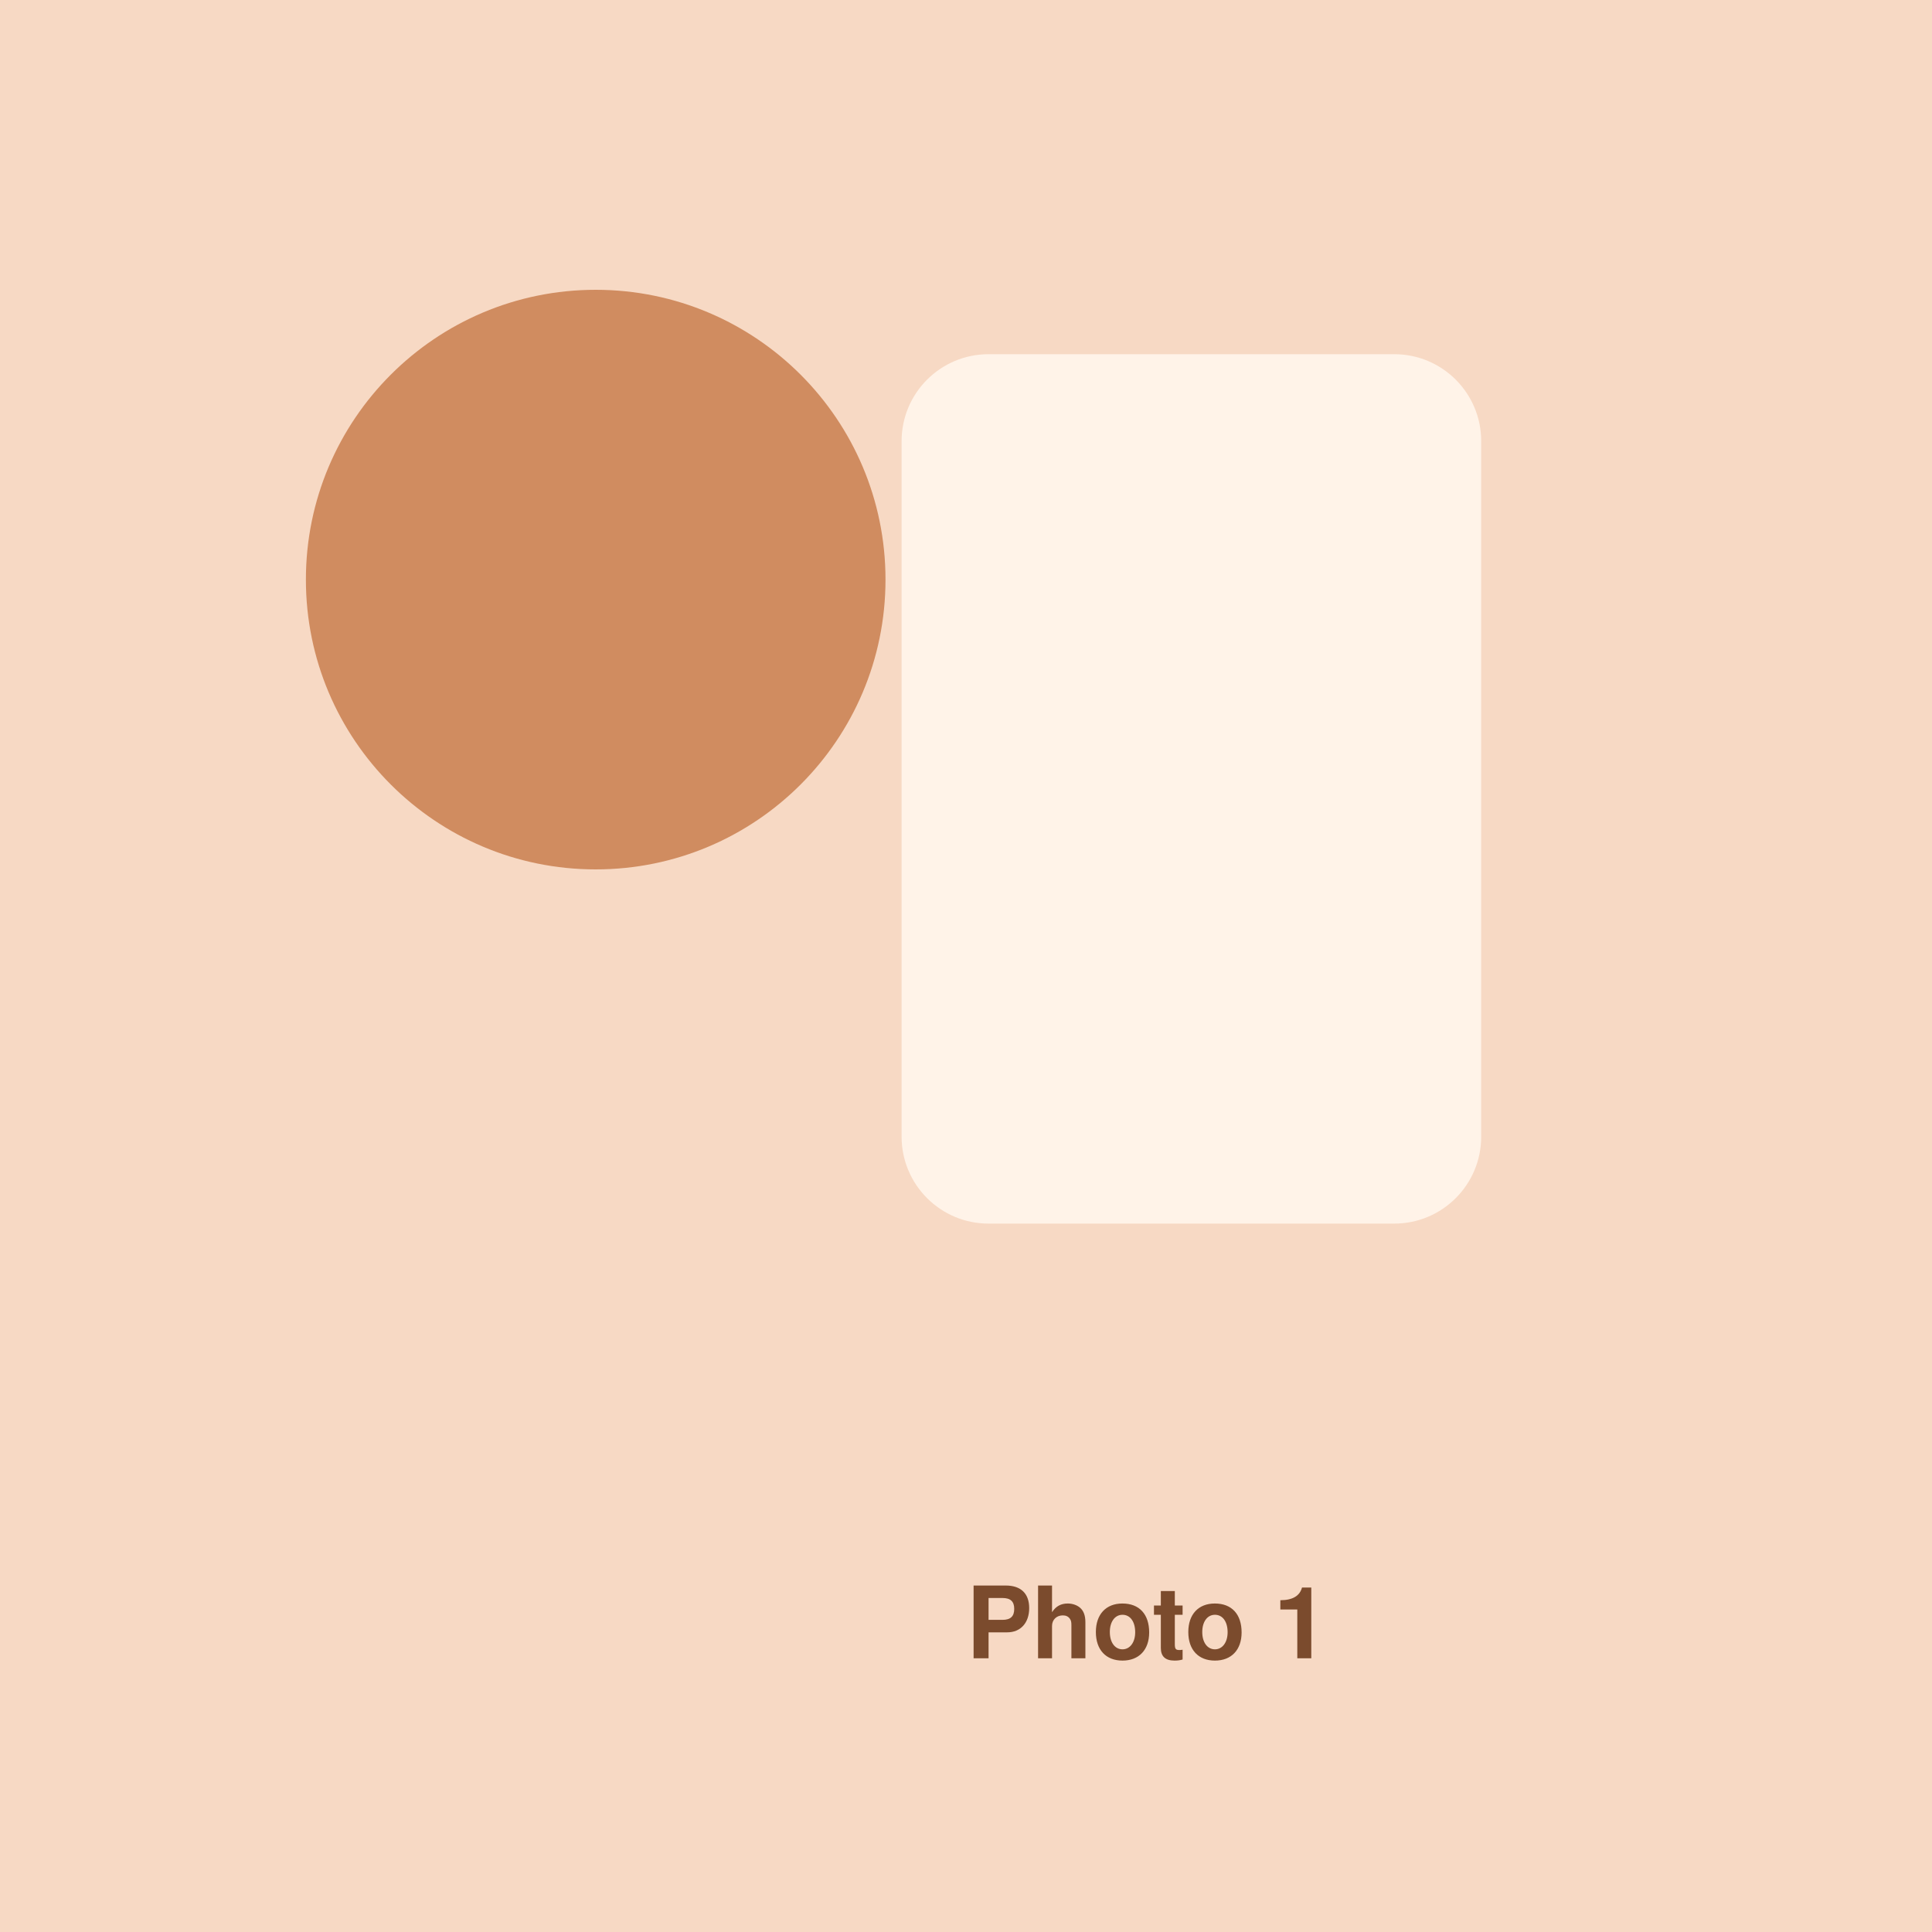
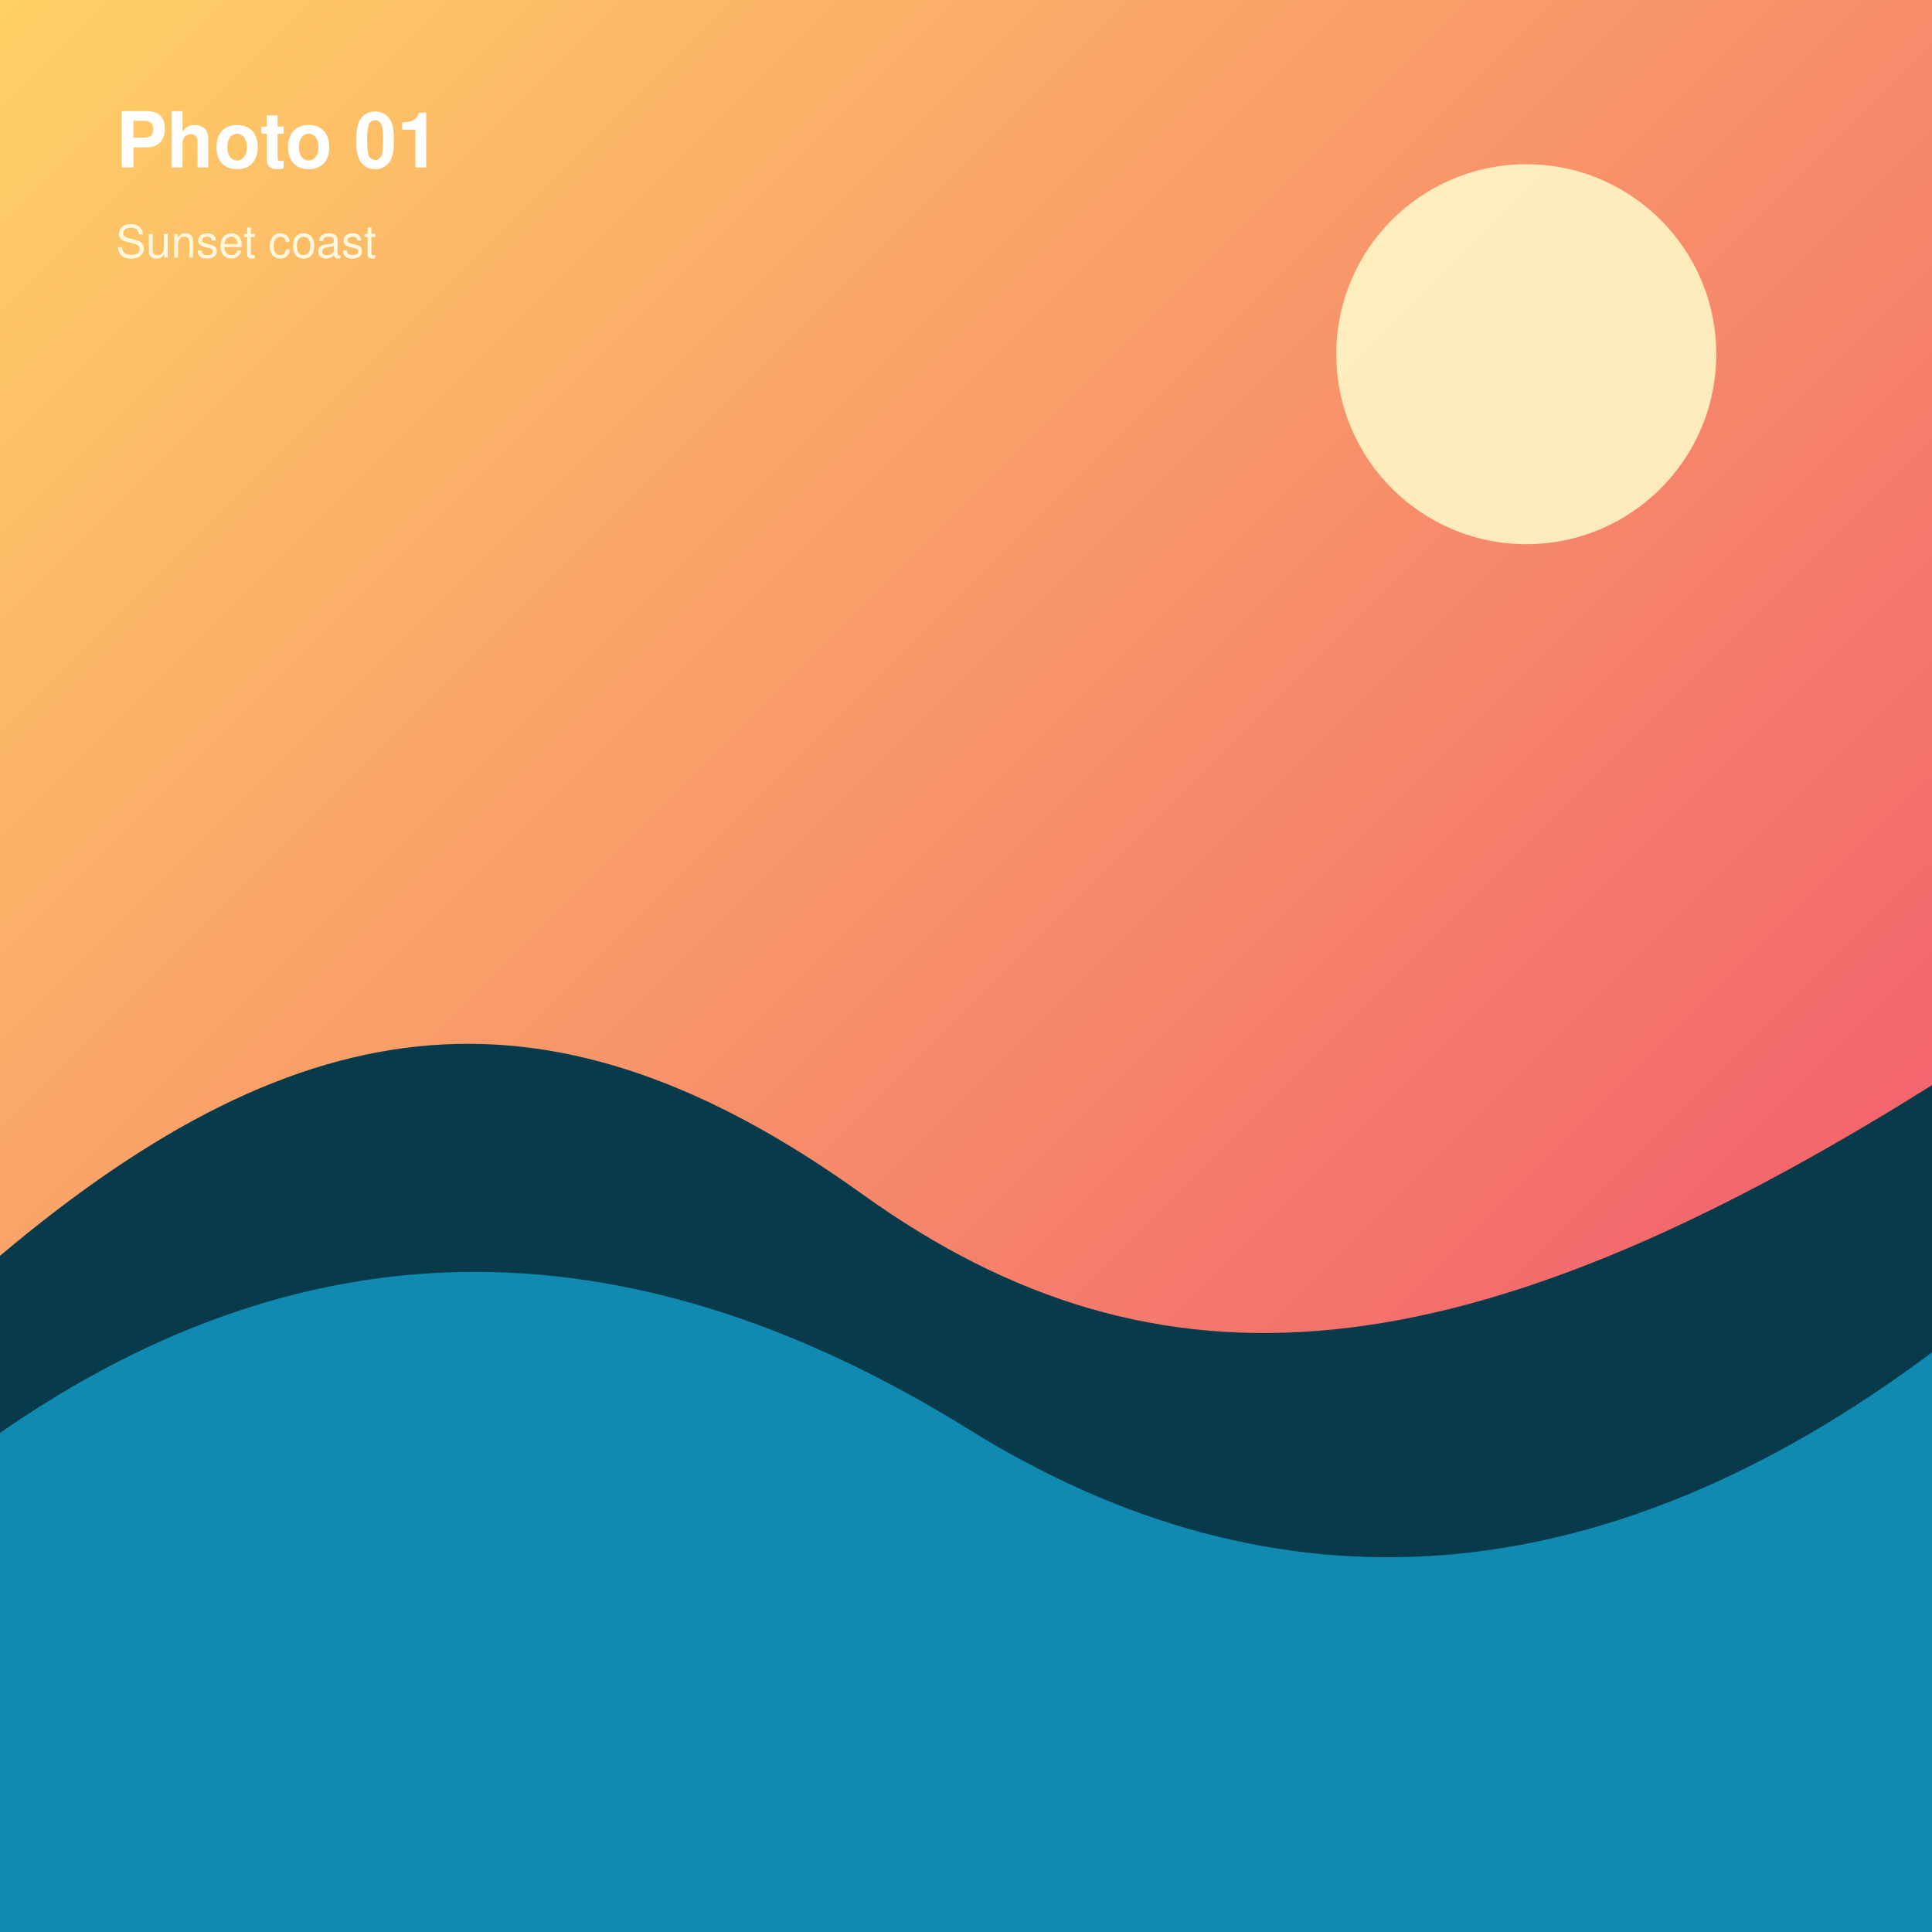
<svg xmlns="http://www.w3.org/2000/svg" width="1200" height="1200" viewBox="0 0 1200 1200">
-   <rect width="1200" height="1200" fill="#f7d9c4" />
-   <circle cx="370" cy="360" r="180" fill="#d08c60" />
-   <rect x="560" y="220" width="360" height="540" rx="54" fill="#fff3e8" />
-   <text x="600" y="1030" font-family="Helvetica, Arial, sans-serif" font-size="62" font-weight="700" fill="#7b4b2d">Photo 1</text>
+   <defs>
+     <linearGradient id="bg" x1="0" y1="0" x2="1" y2="1">
+       <stop offset="0%" stop-color="#ffd166" />
+       <stop offset="100%" stop-color="#ef476f" />
+     </linearGradient>
+   </defs>
+   <rect width="1200" height="1200" fill="url(#bg)" />
+   <circle cx="948" cy="220" r="118" fill="#fff6c7" opacity="0.9" />
+   <path d="M0 780 C190 620 344 604 536 742 C720 874 910 856 1200 674 V1200 H0 Z" fill="#073b4c" />
+   <path d="M0 890 C196 754 396 760 602 888 C792 1006 994 994 1200 840 V1200 H0 Z" fill="#118ab2" />
+   <text x="72" y="104" font-family="Helvetica, Arial, sans-serif" font-size="48" font-weight="900" fill="#ffffff">Photo 01</text>
+   <text x="72" y="160" font-family="Helvetica, Arial, sans-serif" font-size="28" fill="#fff8df">Sunset coast</text>
</svg>
